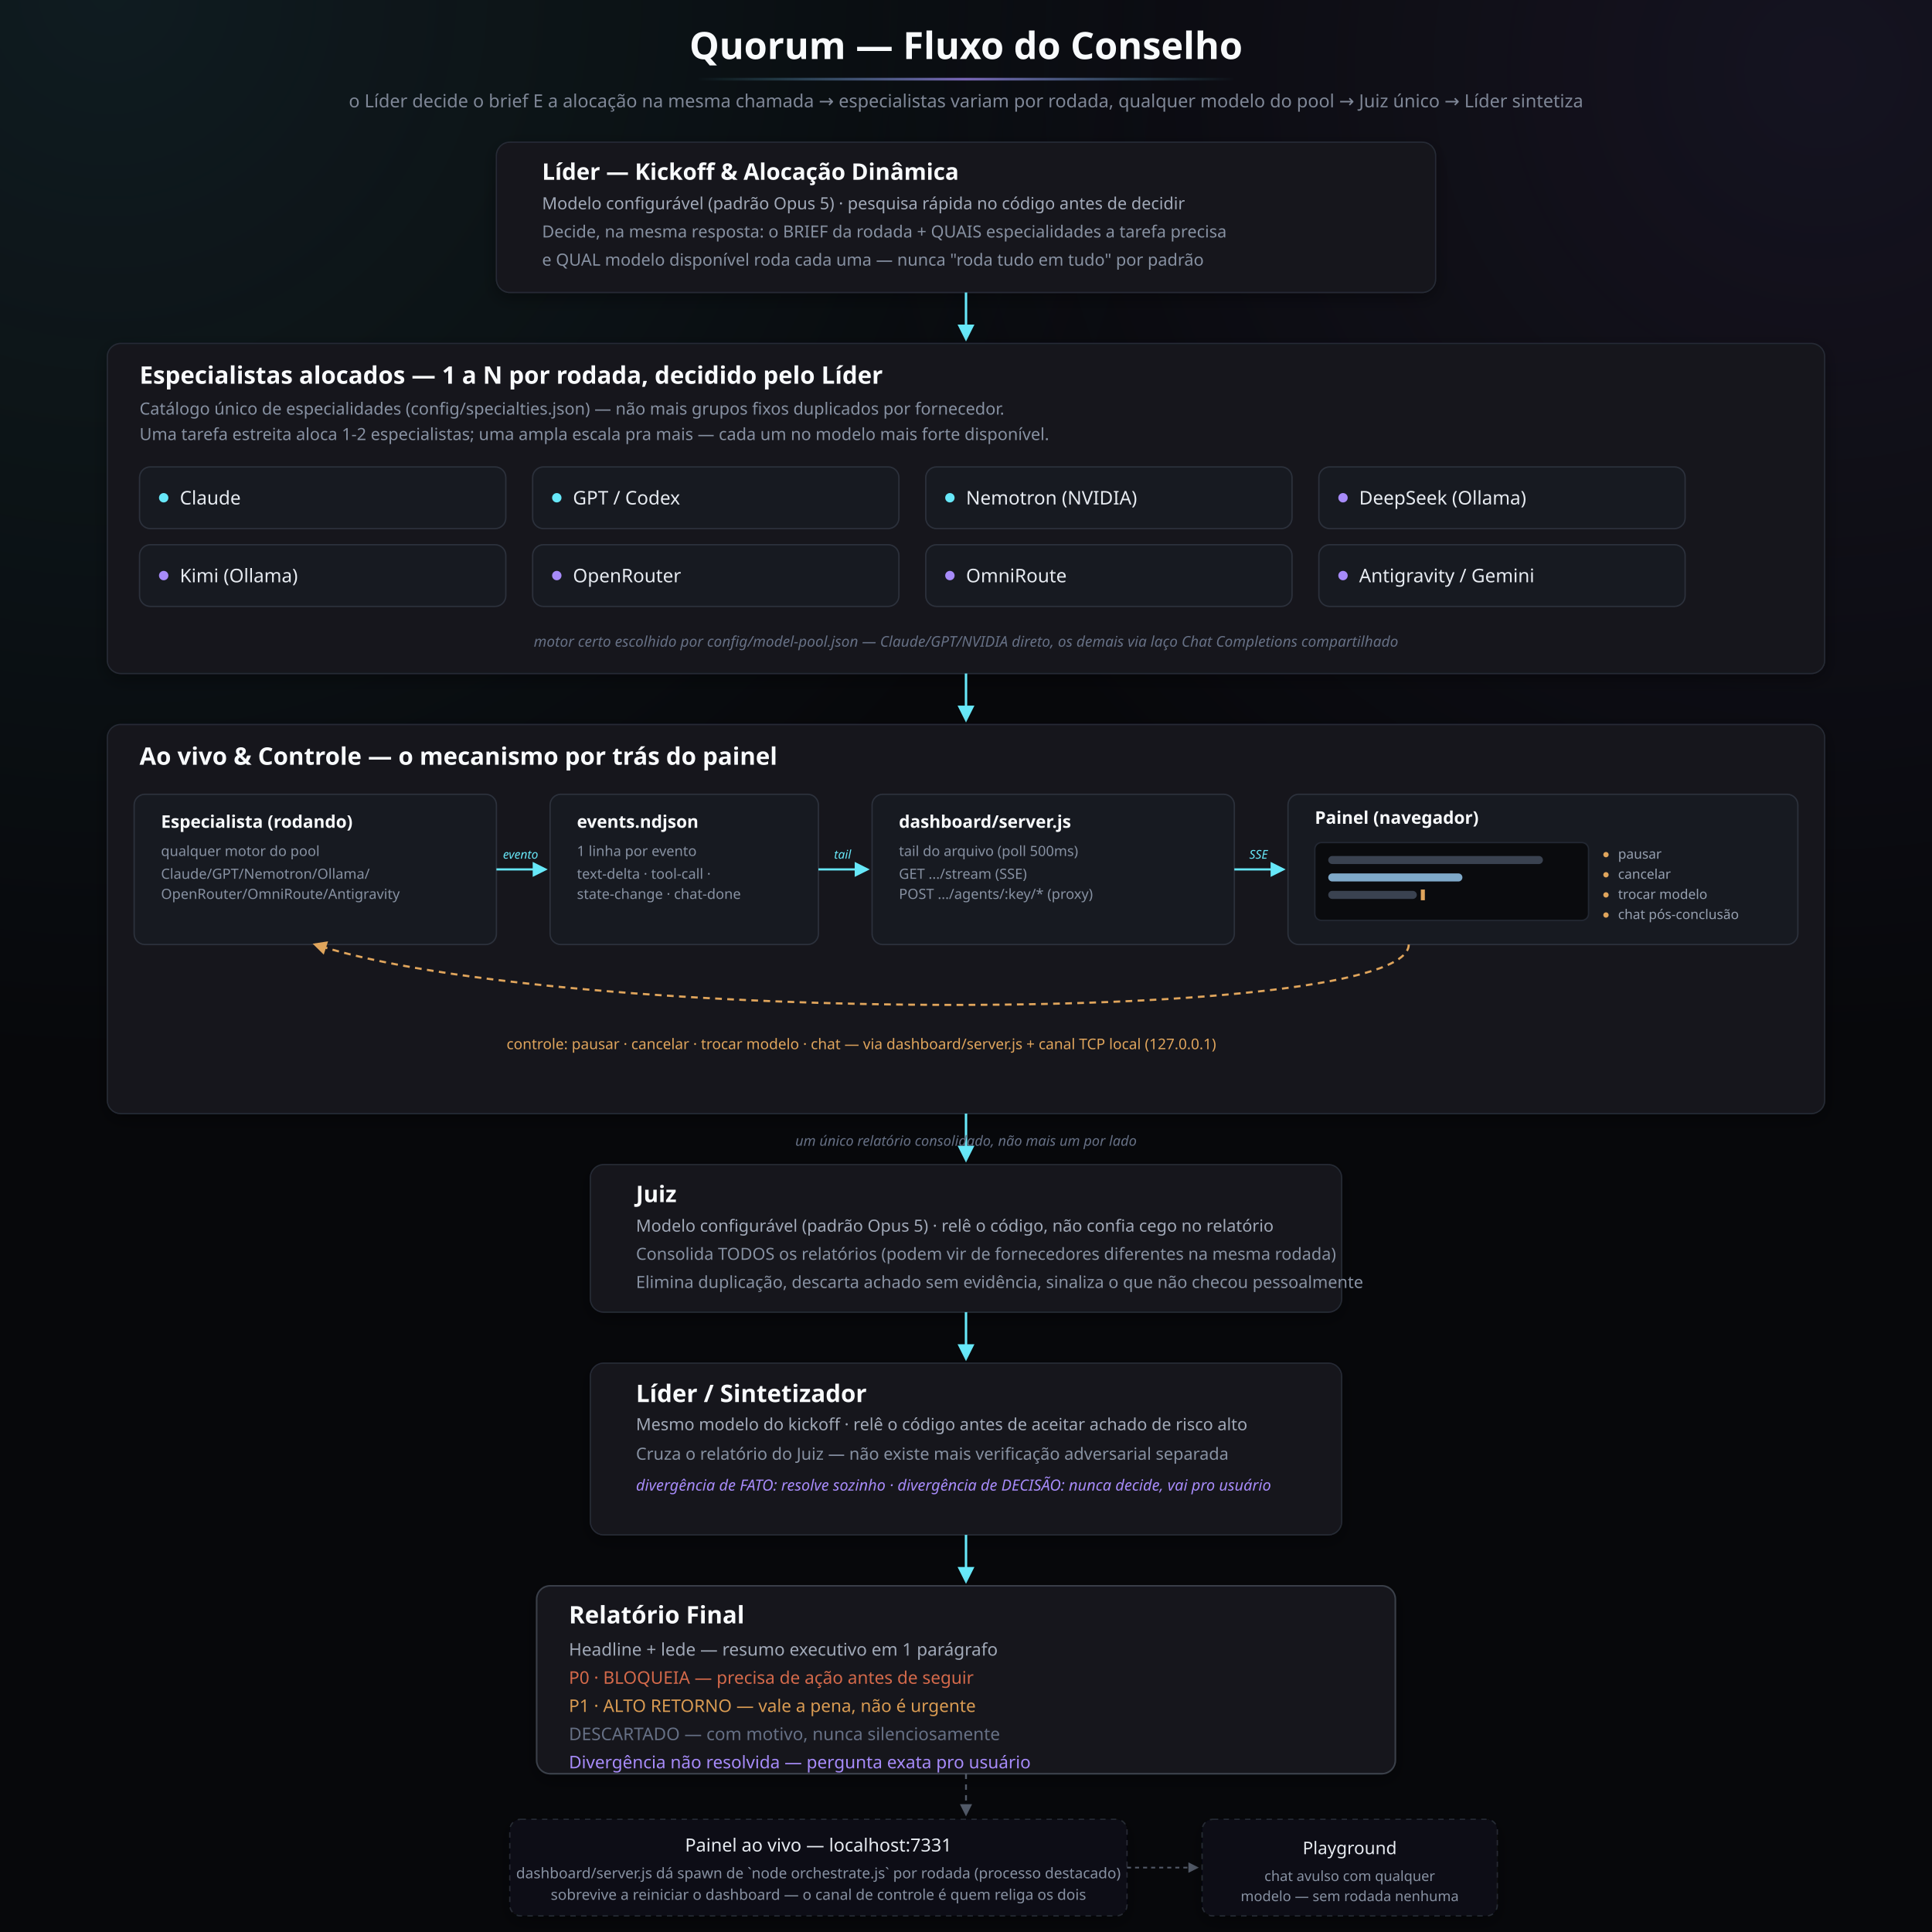
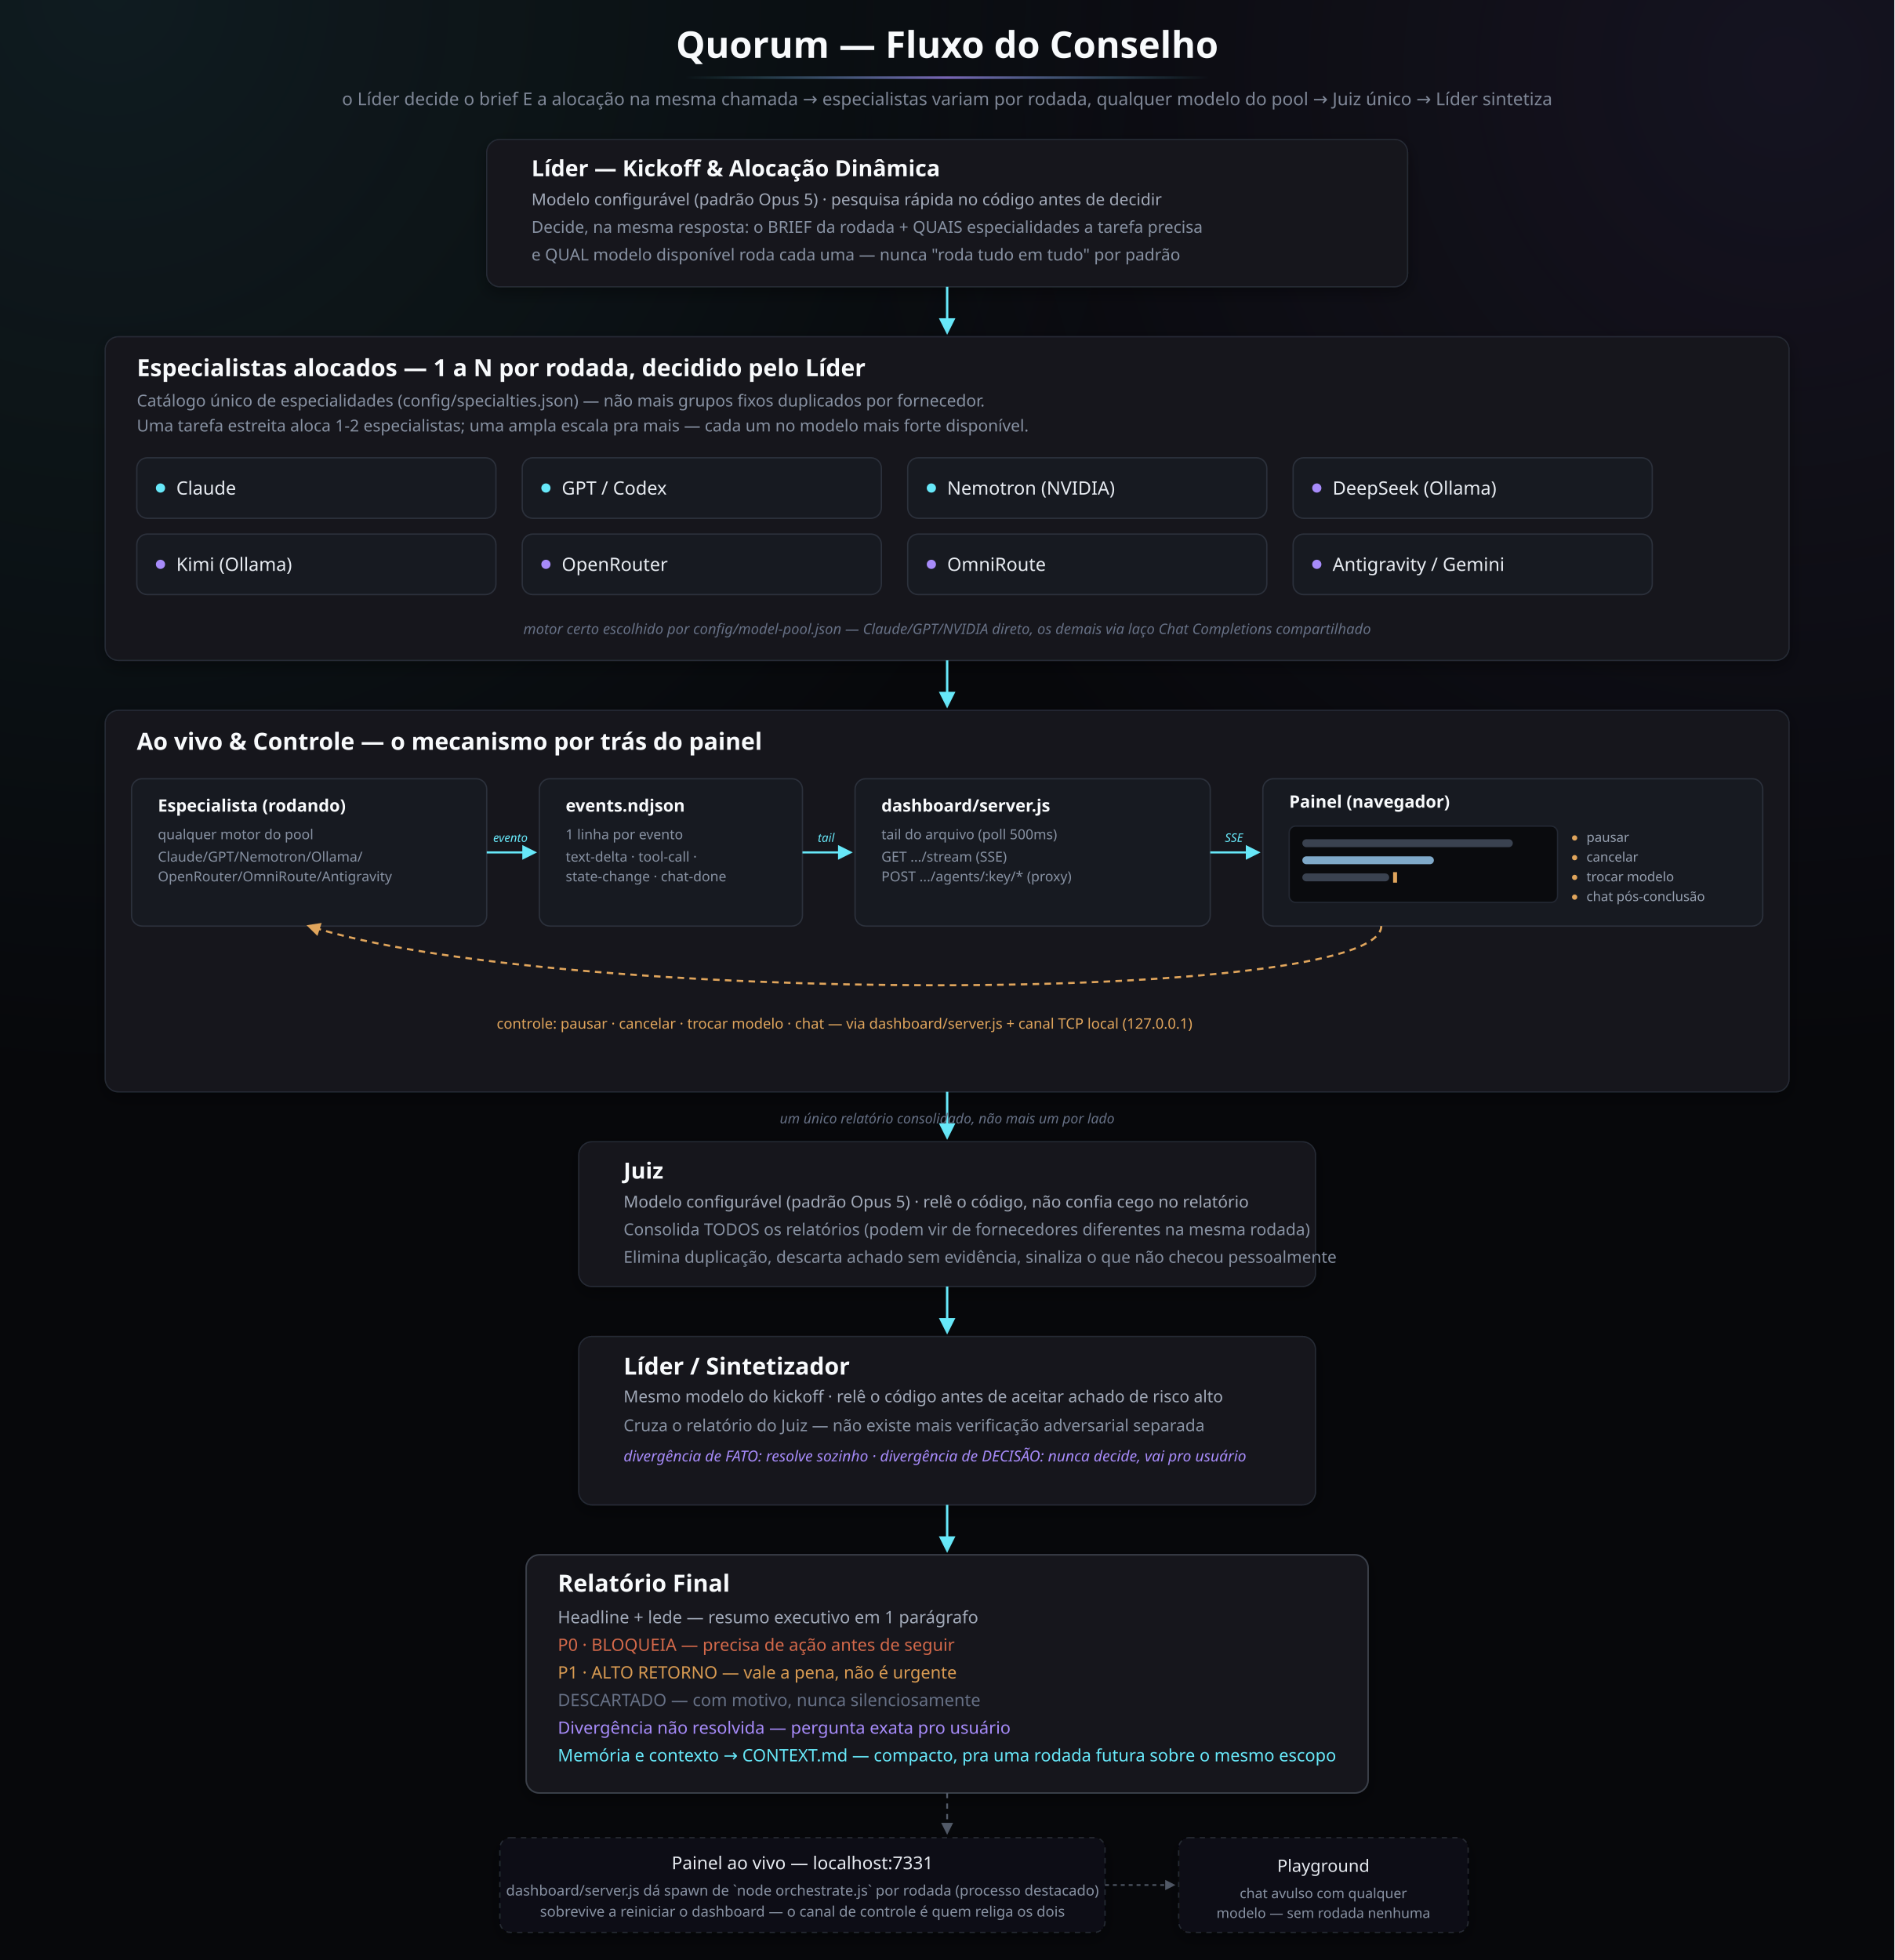
- <svg xmlns="http://www.w3.org/2000/svg" viewBox="0 0 1440 1440" font-family="'IBM Plex Sans','Segoe UI',sans-serif">
+ <svg xmlns="http://www.w3.org/2000/svg" viewBox="0 0 1440 1490" font-family="'IBM Plex Sans','Segoe UI',sans-serif">
  <defs>
    <marker id="arrow-flow" viewBox="0 0 10 10" refX="8" refY="5" markerWidth="7" markerHeight="7" orient="auto-start-reverse">
      <path d="M0,0 L10,5 L0,10 z" fill="#67e8f9" />
    </marker>
    <marker id="arrow-control" viewBox="0 0 10 10" refX="8" refY="5" markerWidth="6.5" markerHeight="6.5" orient="auto-start-reverse">
      <path d="M0,0 L10,5 L0,10 z" fill="#e0a55c" />
    </marker>
    <marker id="arrow-neutral" viewBox="0 0 10 10" refX="8" refY="5" markerWidth="6.5" markerHeight="6.5" orient="auto-start-reverse">
      <path d="M0,0 L10,5 L0,10 z" fill="#525a68" />
    </marker>
    <radialGradient id="glowCyan" cx="6%" cy="0%" r="55%">
      <stop offset="0%" stop-color="#67e8f9" stop-opacity="0.09" />
      <stop offset="100%" stop-color="#67e8f9" stop-opacity="0" />
    </radialGradient>
    <radialGradient id="glowPurple" cx="94%" cy="4%" r="50%">
      <stop offset="0%" stop-color="#a78bfa" stop-opacity="0.09" />
      <stop offset="100%" stop-color="#a78bfa" stop-opacity="0" />
    </radialGradient>
    <linearGradient id="titleRule" x1="0" y1="0" x2="1" y2="0">
      <stop offset="0%" stop-color="#67e8f9" stop-opacity="0" />
      <stop offset="50%" stop-color="#a78bfa" stop-opacity=".7" />
      <stop offset="100%" stop-color="#67e8f9" stop-opacity="0" />
    </linearGradient>
    <filter id="cardShadow" x="-30%" y="-30%" width="160%" height="160%">
      <feDropShadow dx="0" dy="4" stdDeviation="6" flood-color="#000" flood-opacity="0.35" />
    </filter>
  </defs>
-   <rect x="0" y="0" width="1440" height="1440" fill="#07080b" />
-   <rect x="0" y="0" width="1440" height="1440" fill="url(#glowCyan)" />
-   <rect x="0" y="0" width="1440" height="1440" fill="url(#glowPurple)" />
+   <rect x="0" y="0" width="1440" height="1490" fill="#07080b" />
+   <rect x="0" y="0" width="1440" height="1490" fill="url(#glowCyan)" />
+   <rect x="0" y="0" width="1440" height="1490" fill="url(#glowPurple)" />
  <text x="720" y="44" text-anchor="middle" font-size="28" font-weight="600" fill="#f8fafc">Quorum — Fluxo do Conselho</text>
  <rect x="520" y="58" width="400" height="2" fill="url(#titleRule)" />
  <text x="720" y="80" text-anchor="middle" font-size="13.5" fill="#7f8797">o Líder decide o brief E a alocação na mesma chamada → especialistas variam por rodada, qualquer modelo do pool → Juiz único → Líder sintetiza</text>
  <g id="cards" fill="#12141a" stroke="#262b34">
    <rect x="370" y="106" width="700" height="112" rx="10" filter="url(#cardShadow)" />
  </g>
  <text x="404" y="134" font-size="17" font-weight="600" fill="#f8fafc">Líder — Kickoff &amp; Alocação Dinâmica</text>
  <text x="404" y="156" font-size="12.5" fill="#a1a9b8">Modelo configurável (padrão Opus 5) · pesquisa rápida no código antes de decidir</text>
  <text x="404" y="177" font-size="12.5" fill="#8791a2">Decide, na mesma resposta: o BRIEF da rodada + QUAIS especialidades a tarefa precisa</text>
  <text x="404" y="198" font-size="12.5" fill="#8791a2">e QUAL modelo disponível roda cada uma — nunca "roda tudo em tudo" por padrão</text>
  <path d="M720,218 L720,252" stroke="#67e8f9" stroke-width="1.8" fill="none" marker-end="url(#arrow-flow)" />
  <rect x="80" y="256" width="1280" height="246" rx="10" fill="#12141a" stroke="#262b34" filter="url(#cardShadow)" />
  <text x="104" y="286" font-size="18" font-weight="600" fill="#f8fafc">Especialistas alocados — 1 a N por rodada, decidido pelo Líder</text>
  <text x="104" y="309" font-size="12.5" fill="#8791a2">Catálogo único de especialidades (config/specialties.json) — não mais grupos fixos duplicados por fornecedor.</text>
  <text x="104" y="328" font-size="12.5" fill="#8791a2">Uma tarefa estreita aloca 1-2 especialistas; uma ampla escala pra mais — cada um no modelo mais forte disponível.</text>
  <g font-size="14" font-weight="500">
    <rect x="104" y="348" width="273" height="46" rx="8" fill="#171a21" stroke="#2c313c" />
    <circle cx="122" cy="371" r="3.5" fill="#67e8f9" />
    <text x="134" y="376" fill="#e7ebf1">Claude</text>
    <rect x="397" y="348" width="273" height="46" rx="8" fill="#171a21" stroke="#2c313c" />
    <circle cx="415" cy="371" r="3.5" fill="#67e8f9" />
    <text x="427" y="376" fill="#e7ebf1">GPT / Codex</text>
    <rect x="690" y="348" width="273" height="46" rx="8" fill="#171a21" stroke="#2c313c" />
    <circle cx="708" cy="371" r="3.5" fill="#67e8f9" />
    <text x="720" y="376" fill="#e7ebf1">Nemotron (NVIDIA)</text>
    <rect x="983" y="348" width="273" height="46" rx="8" fill="#171a21" stroke="#2c313c" />
    <circle cx="1001" cy="371" r="3.5" fill="#a78bfa" />
    <text x="1013" y="376" fill="#e7ebf1">DeepSeek (Ollama)</text>
    <rect x="104" y="406" width="273" height="46" rx="8" fill="#171a21" stroke="#2c313c" />
    <circle cx="122" cy="429" r="3.5" fill="#a78bfa" />
    <text x="134" y="434" fill="#e7ebf1">Kimi (Ollama)</text>
    <rect x="397" y="406" width="273" height="46" rx="8" fill="#171a21" stroke="#2c313c" />
    <circle cx="415" cy="429" r="3.5" fill="#a78bfa" />
    <text x="427" y="434" fill="#e7ebf1">OpenRouter</text>
    <rect x="690" y="406" width="273" height="46" rx="8" fill="#171a21" stroke="#2c313c" />
    <circle cx="708" cy="429" r="3.5" fill="#a78bfa" />
    <text x="720" y="434" fill="#e7ebf1">OmniRoute</text>
    <rect x="983" y="406" width="273" height="46" rx="8" fill="#171a21" stroke="#2c313c" />
    <circle cx="1001" cy="429" r="3.5" fill="#a78bfa" />
    <text x="1013" y="434" fill="#e7ebf1">Antigravity / Gemini</text>
  </g>
  <text x="720" y="482" text-anchor="middle" font-size="11" fill="#667085" font-style="italic">motor certo escolhido por config/model-pool.json — Claude/GPT/NVIDIA direto, os demais via laço Chat Completions compartilhado</text>
  <path d="M720,502 L720,536" stroke="#67e8f9" stroke-width="1.8" fill="none" marker-end="url(#arrow-flow)" />
  <rect x="80" y="540" width="1280" height="290" rx="10" fill="#12141a" stroke="#262b34" filter="url(#cardShadow)" />
  <text x="104" y="570" font-size="18" font-weight="600" fill="#f8fafc">Ao vivo &amp; Controle — o mecanismo por trás do painel</text>
  <g fill="#171a21" stroke="#2c313c">
    <rect x="100" y="592" width="270" height="112" rx="8" />
    <rect x="410" y="592" width="200" height="112" rx="8" />
    <rect x="650" y="592" width="270" height="112" rx="8" />
    <rect x="960" y="592" width="380" height="112" rx="8" />
  </g>
  <g font-size="13" font-weight="600" fill="#f8fafc">
    <text x="120" y="617">Especialista (rodando)</text>
    <text x="430" y="617">events.ndjson</text>
    <text x="670" y="617">dashboard/server.js</text>
    <text x="980" y="614">Painel (navegador)</text>
  </g>
  <g font-size="10.5" fill="#8791a2">
    <text x="120" y="638">qualquer motor do pool</text>
    <text x="120" y="655">Claude/GPT/Nemotron/Ollama/</text>
    <text x="120" y="670">OpenRouter/OmniRoute/Antigravity</text>
    <text x="430" y="638">1 linha por evento</text>
    <text x="430" y="655">text-delta · tool-call ·</text>
    <text x="430" y="670">state-change · chat-done</text>
    <text x="670" y="638">tail do arquivo (poll 500ms)</text>
    <text x="670" y="655">GET .../stream (SSE)</text>
    <text x="670" y="670">POST .../agents/:key/* (proxy)</text>
  </g>
  <rect x="980" y="628" width="204" height="58" rx="5" fill="#0a0b0e" stroke="#232833" />
  <rect x="990" y="638" width="160" height="6" rx="3" fill="#3a4250" />
  <rect x="990" y="651" width="100" height="6" rx="3" fill="#7fa9c9" />
  <rect x="990" y="664" width="66" height="6" rx="3" fill="#3a4250" />
  <rect x="1059" y="663" width="3" height="8" fill="#e0a55c" />
  <g font-size="10" fill="#96a0b0">
    <circle cx="1197" cy="637" r="2" fill="#e0a55c" />
    <text x="1206" y="640">pausar</text>
    <circle cx="1197" cy="652" r="2" fill="#e0a55c" />
    <text x="1206" y="655">cancelar</text>
    <circle cx="1197" cy="667" r="2" fill="#e0a55c" />
    <text x="1206" y="670">trocar modelo</text>
    <circle cx="1197" cy="682" r="2" fill="#e0a55c" />
    <text x="1206" y="685">chat pós-conclusão</text>
  </g>
  <path d="M370,648 L406,648" stroke="#67e8f9" stroke-width="1.6" fill="none" marker-end="url(#arrow-flow)" />
  <text x="388" y="640" text-anchor="middle" font-size="9" fill="#67e8f9" font-style="italic">evento</text>
  <path d="M610,648 L646,648" stroke="#67e8f9" stroke-width="1.6" fill="none" marker-end="url(#arrow-flow)" />
  <text x="628" y="640" text-anchor="middle" font-size="9" fill="#67e8f9" font-style="italic">tail</text>
  <path d="M920,648 L956,648" stroke="#67e8f9" stroke-width="1.6" fill="none" marker-end="url(#arrow-flow)" />
  <text x="938" y="640" text-anchor="middle" font-size="9" fill="#67e8f9" font-style="italic">SSE</text>
  <path d="M1050,704 C 1050,764 420,764 235,704" stroke="#e0a55c" stroke-width="1.6" fill="none" stroke-dasharray="5,4" marker-end="url(#arrow-control)" />
  <text x="642" y="782" text-anchor="middle" font-size="11" fill="#e0a55c">controle: pausar · cancelar · trocar modelo · chat — via dashboard/server.js + canal TCP local (127.0.0.1)</text>
  <path d="M720,830 L720,864" stroke="#67e8f9" stroke-width="1.8" fill="none" marker-end="url(#arrow-flow)" />
  <text x="720" y="854" text-anchor="middle" font-size="10.5" fill="#667085" font-style="italic">um único relatório consolidado, não mais um por lado</text>
  <rect x="440" y="868" width="560" height="110" rx="10" fill="#12141a" stroke="#262b34" filter="url(#cardShadow)" />
  <text x="474" y="896" font-size="17" font-weight="600" fill="#f8fafc">Juiz</text>
  <text x="474" y="918" font-size="12.5" fill="#a1a9b8">Modelo configurável (padrão Opus 5) · relê o código, não confia cego no relatório</text>
  <text x="474" y="939" font-size="12.5" fill="#8791a2">Consolida TODOS os relatórios (podem vir de fornecedores diferentes na mesma rodada)</text>
  <text x="474" y="960" font-size="12.5" fill="#8791a2">Elimina duplicação, descarta achado sem evidência, sinaliza o que não checou pessoalmente</text>
  <path d="M720,978 L720,1012" stroke="#67e8f9" stroke-width="1.8" fill="none" marker-end="url(#arrow-flow)" />
  <rect x="440" y="1016" width="560" height="128" rx="10" fill="#12141a" stroke="#262b34" filter="url(#cardShadow)" />
  <text x="474" y="1045" font-size="18" font-weight="600" fill="#f8fafc">Líder / Sintetizador</text>
  <text x="474" y="1066" font-size="12.5" fill="#a1a9b8">Mesmo modelo do kickoff · relê o código antes de aceitar achado de risco alto</text>
  <text x="474" y="1088" font-size="12.5" fill="#8791a2">Cruza o relatório do Juiz — não existe mais verificação adversarial separada</text>
  <text x="474" y="1111" font-size="11.5" fill="#a78bfa" font-style="italic">divergência de FATO: resolve sozinho · divergência de DECISÃO: nunca decide, vai pro usuário</text>
  <path d="M720,1144 L720,1178" stroke="#67e8f9" stroke-width="1.8" fill="none" marker-end="url(#arrow-flow)" />
-   <rect x="400" y="1182" width="640" height="140" rx="10" fill="#12141a" stroke="#3a3f4a" stroke-width="1.2" filter="url(#cardShadow)" />
+   <rect x="400" y="1182" width="640" height="181" rx="10" fill="#12141a" stroke="#3a3f4a" stroke-width="1.2" filter="url(#cardShadow)" />
  <text x="424" y="1210" font-size="18" font-weight="600" fill="#f8fafc">Relatório Final</text>
  <text x="424" y="1234" font-size="13" fill="#a1a9b8">Headline + lede — resumo executivo em 1 parágrafo</text>
  <text x="424" y="1255" font-size="13" fill="#d4694a">P0 · BLOQUEIA — precisa de ação antes de seguir</text>
  <text x="424" y="1276" font-size="13" fill="#d99b52">P1 · ALTO RETORNO — vale a pena, não é urgente</text>
  <text x="424" y="1297" font-size="13" fill="#667085">DESCARTADO — com motivo, nunca silenciosamente</text>
  <text x="424" y="1318" font-size="13" fill="#a78bfa">Divergência não resolvida — pergunta exata pro usuário</text>
-   <path d="M720,1322 L720,1352" stroke="#525a68" stroke-width="1.4" fill="none" stroke-dasharray="4,4" marker-end="url(#arrow-neutral)" />
-   <rect x="380" y="1356" width="460" height="72" rx="8" fill="#0e0f13" stroke="#262b34" stroke-dasharray="4,4" filter="url(#cardShadow)" />
-   <text x="610" y="1380" text-anchor="middle" font-size="13.5" fill="#e7ebf1">Painel ao vivo — localhost:7331</text>
-   <text x="610" y="1400" text-anchor="middle" font-size="11" fill="#8791a2">dashboard/server.js dá spawn de `node orchestrate.js` por rodada (processo destacado)</text>
-   <text x="610" y="1416" text-anchor="middle" font-size="11" fill="#8791a2">sobrevive a reiniciar o dashboard — o canal de controle é quem religa os dois</text>
-   <path d="M840,1392 L892,1392" stroke="#525a68" stroke-width="1.2" fill="none" stroke-dasharray="3,3" marker-end="url(#arrow-neutral)" />
-   <rect x="896" y="1356" width="220" height="72" rx="8" fill="#0e0f13" stroke="#262b34" stroke-dasharray="4,4" filter="url(#cardShadow)" />
-   <text x="1006" y="1382" text-anchor="middle" font-size="13" fill="#e7ebf1">Playground</text>
-   <text x="1006" y="1402" text-anchor="middle" font-size="10.5" fill="#8791a2">chat avulso com qualquer</text>
-   <text x="1006" y="1417" text-anchor="middle" font-size="10.5" fill="#8791a2">modelo — sem rodada nenhuma</text>
+   <text x="424" y="1339" font-size="13" fill="#67e8f9">Memória e contexto → CONTEXT.md — compacto, pra uma rodada futura sobre o mesmo escopo</text>
+   <path d="M720,1363 L720,1393" stroke="#525a68" stroke-width="1.4" fill="none" stroke-dasharray="4,4" marker-end="url(#arrow-neutral)" />
+   <rect x="380" y="1397" width="460" height="72" rx="8" fill="#0e0f13" stroke="#262b34" stroke-dasharray="4,4" filter="url(#cardShadow)" />
+   <text x="610" y="1421" text-anchor="middle" font-size="13.5" fill="#e7ebf1">Painel ao vivo — localhost:7331</text>
+   <text x="610" y="1441" text-anchor="middle" font-size="11" fill="#8791a2">dashboard/server.js dá spawn de `node orchestrate.js` por rodada (processo destacado)</text>
+   <text x="610" y="1457" text-anchor="middle" font-size="11" fill="#8791a2">sobrevive a reiniciar o dashboard — o canal de controle é quem religa os dois</text>
+   <path d="M840,1433 L892,1433" stroke="#525a68" stroke-width="1.2" fill="none" stroke-dasharray="3,3" marker-end="url(#arrow-neutral)" />
+   <rect x="896" y="1397" width="220" height="72" rx="8" fill="#0e0f13" stroke="#262b34" stroke-dasharray="4,4" filter="url(#cardShadow)" />
+   <text x="1006" y="1423" text-anchor="middle" font-size="13" fill="#e7ebf1">Playground</text>
+   <text x="1006" y="1443" text-anchor="middle" font-size="10.5" fill="#8791a2">chat avulso com qualquer</text>
+   <text x="1006" y="1458" text-anchor="middle" font-size="10.5" fill="#8791a2">modelo — sem rodada nenhuma</text>
</svg>
